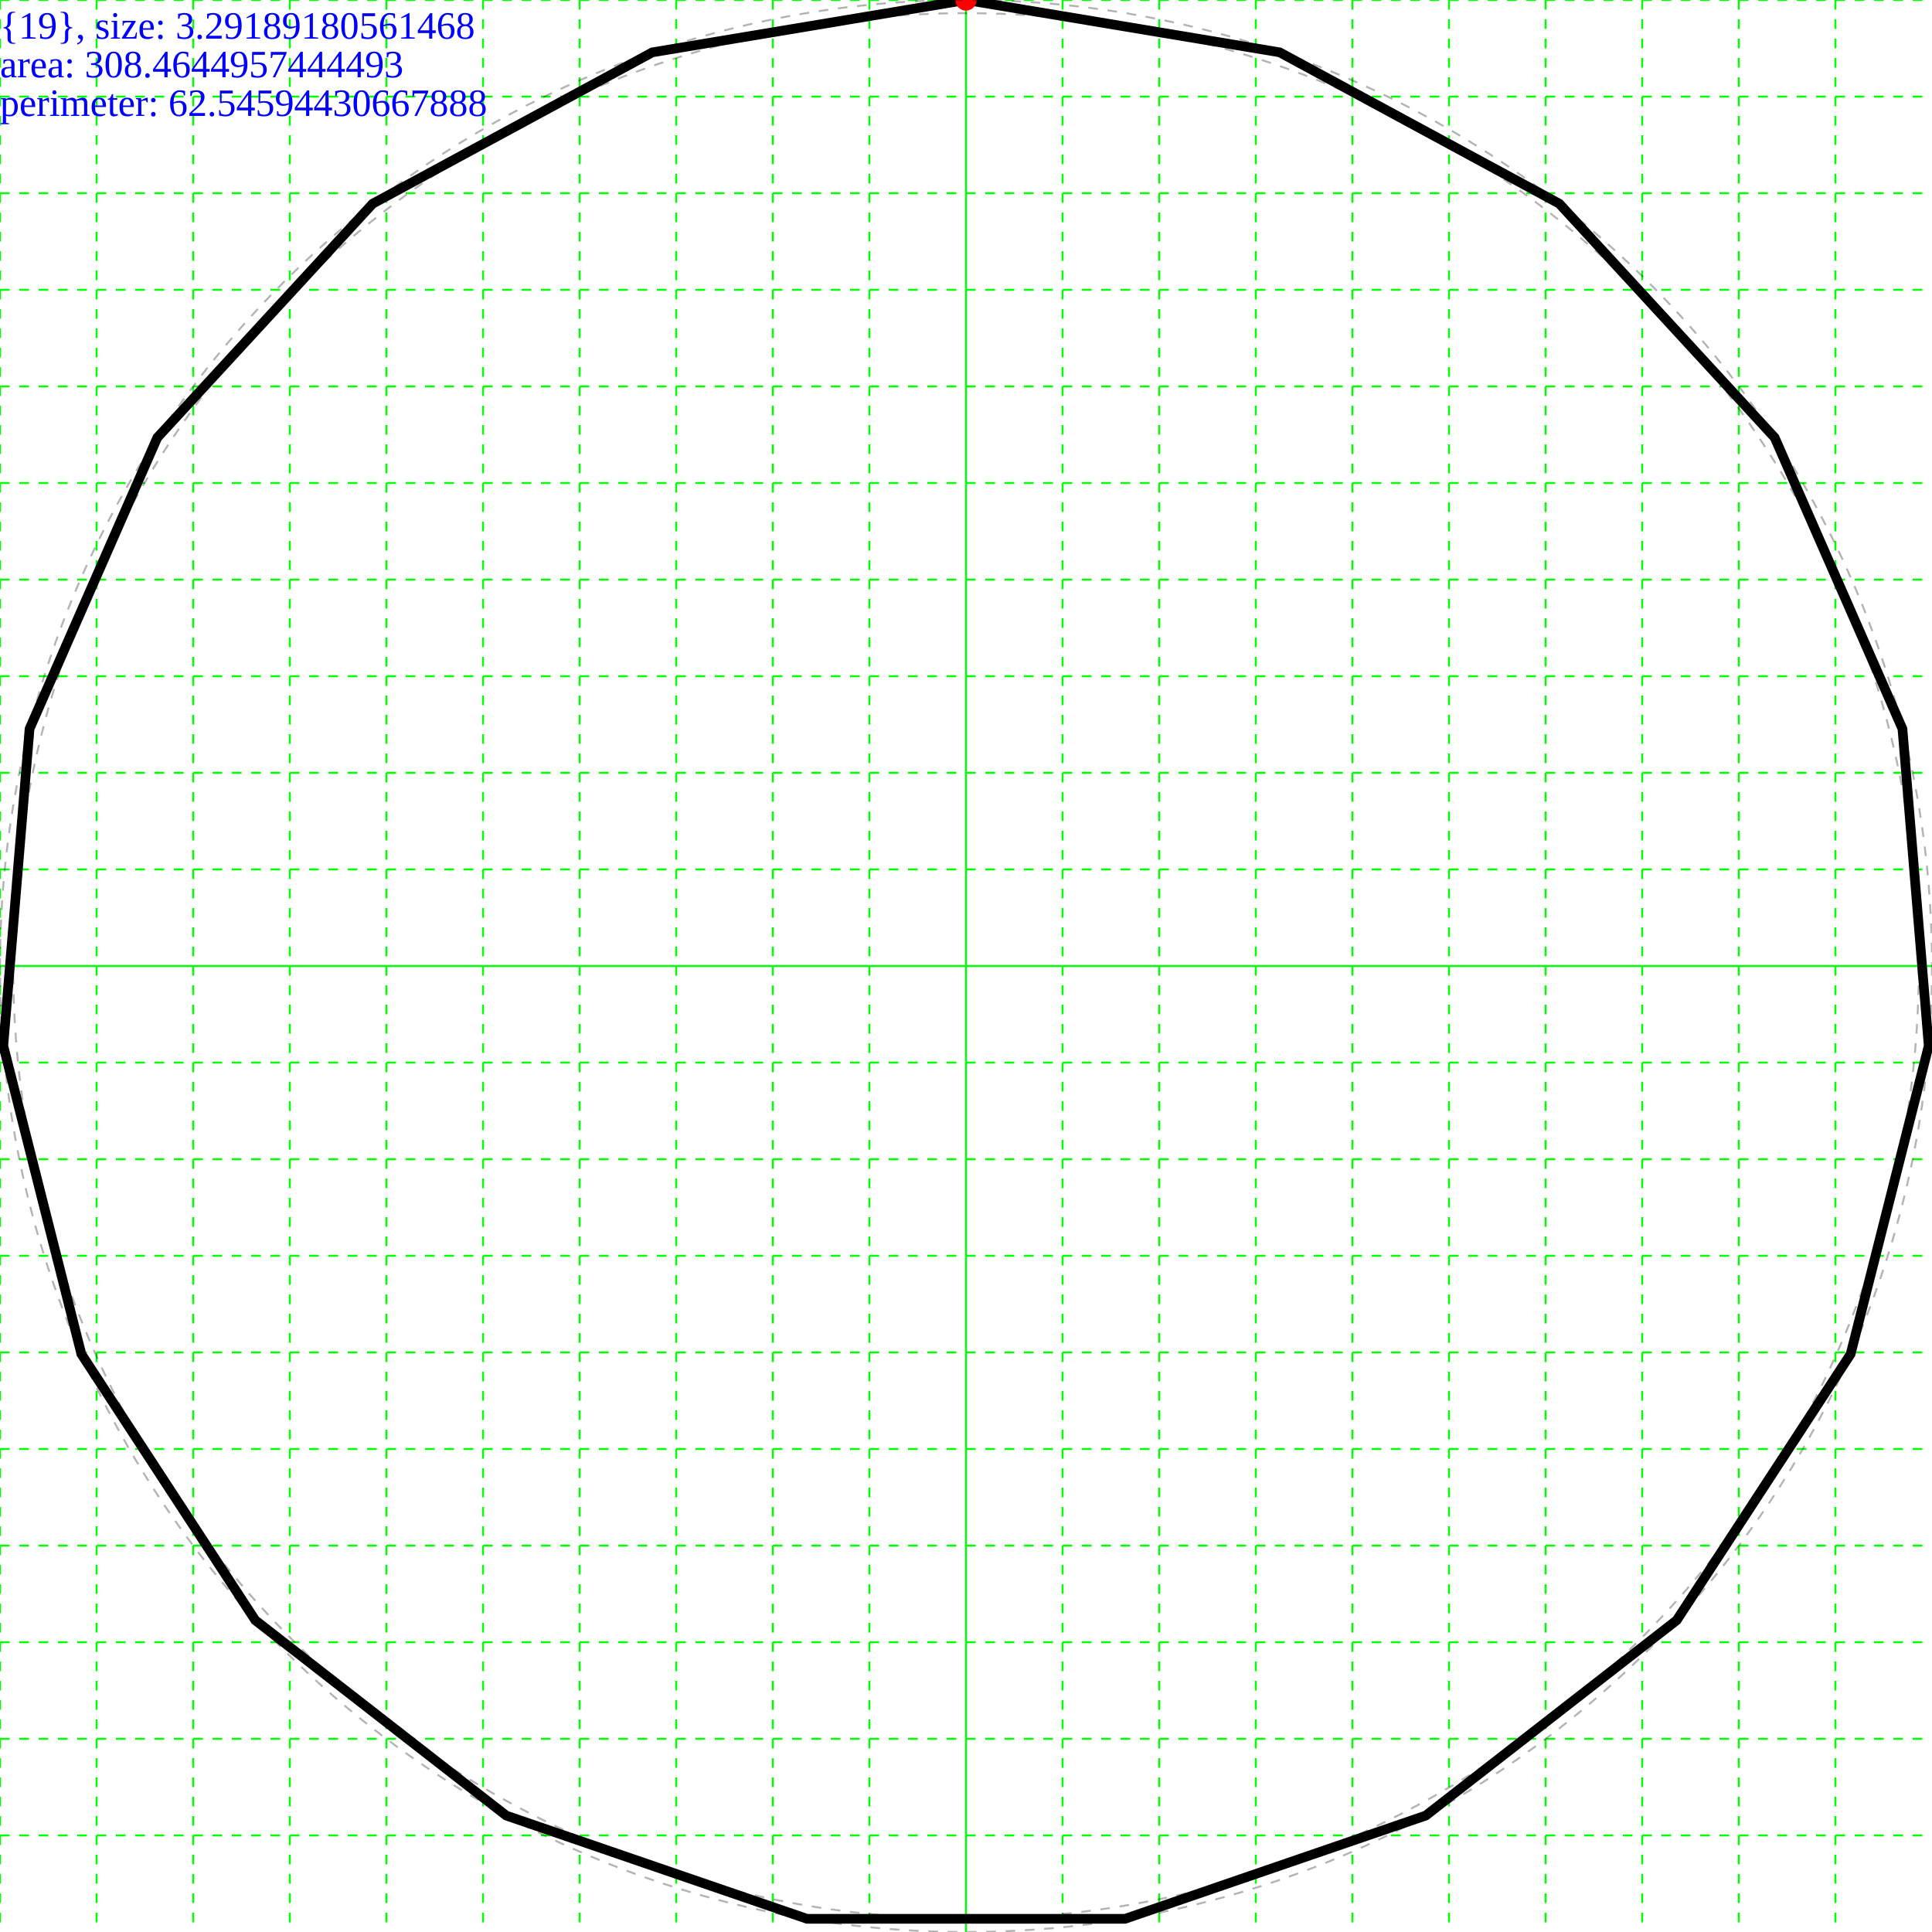
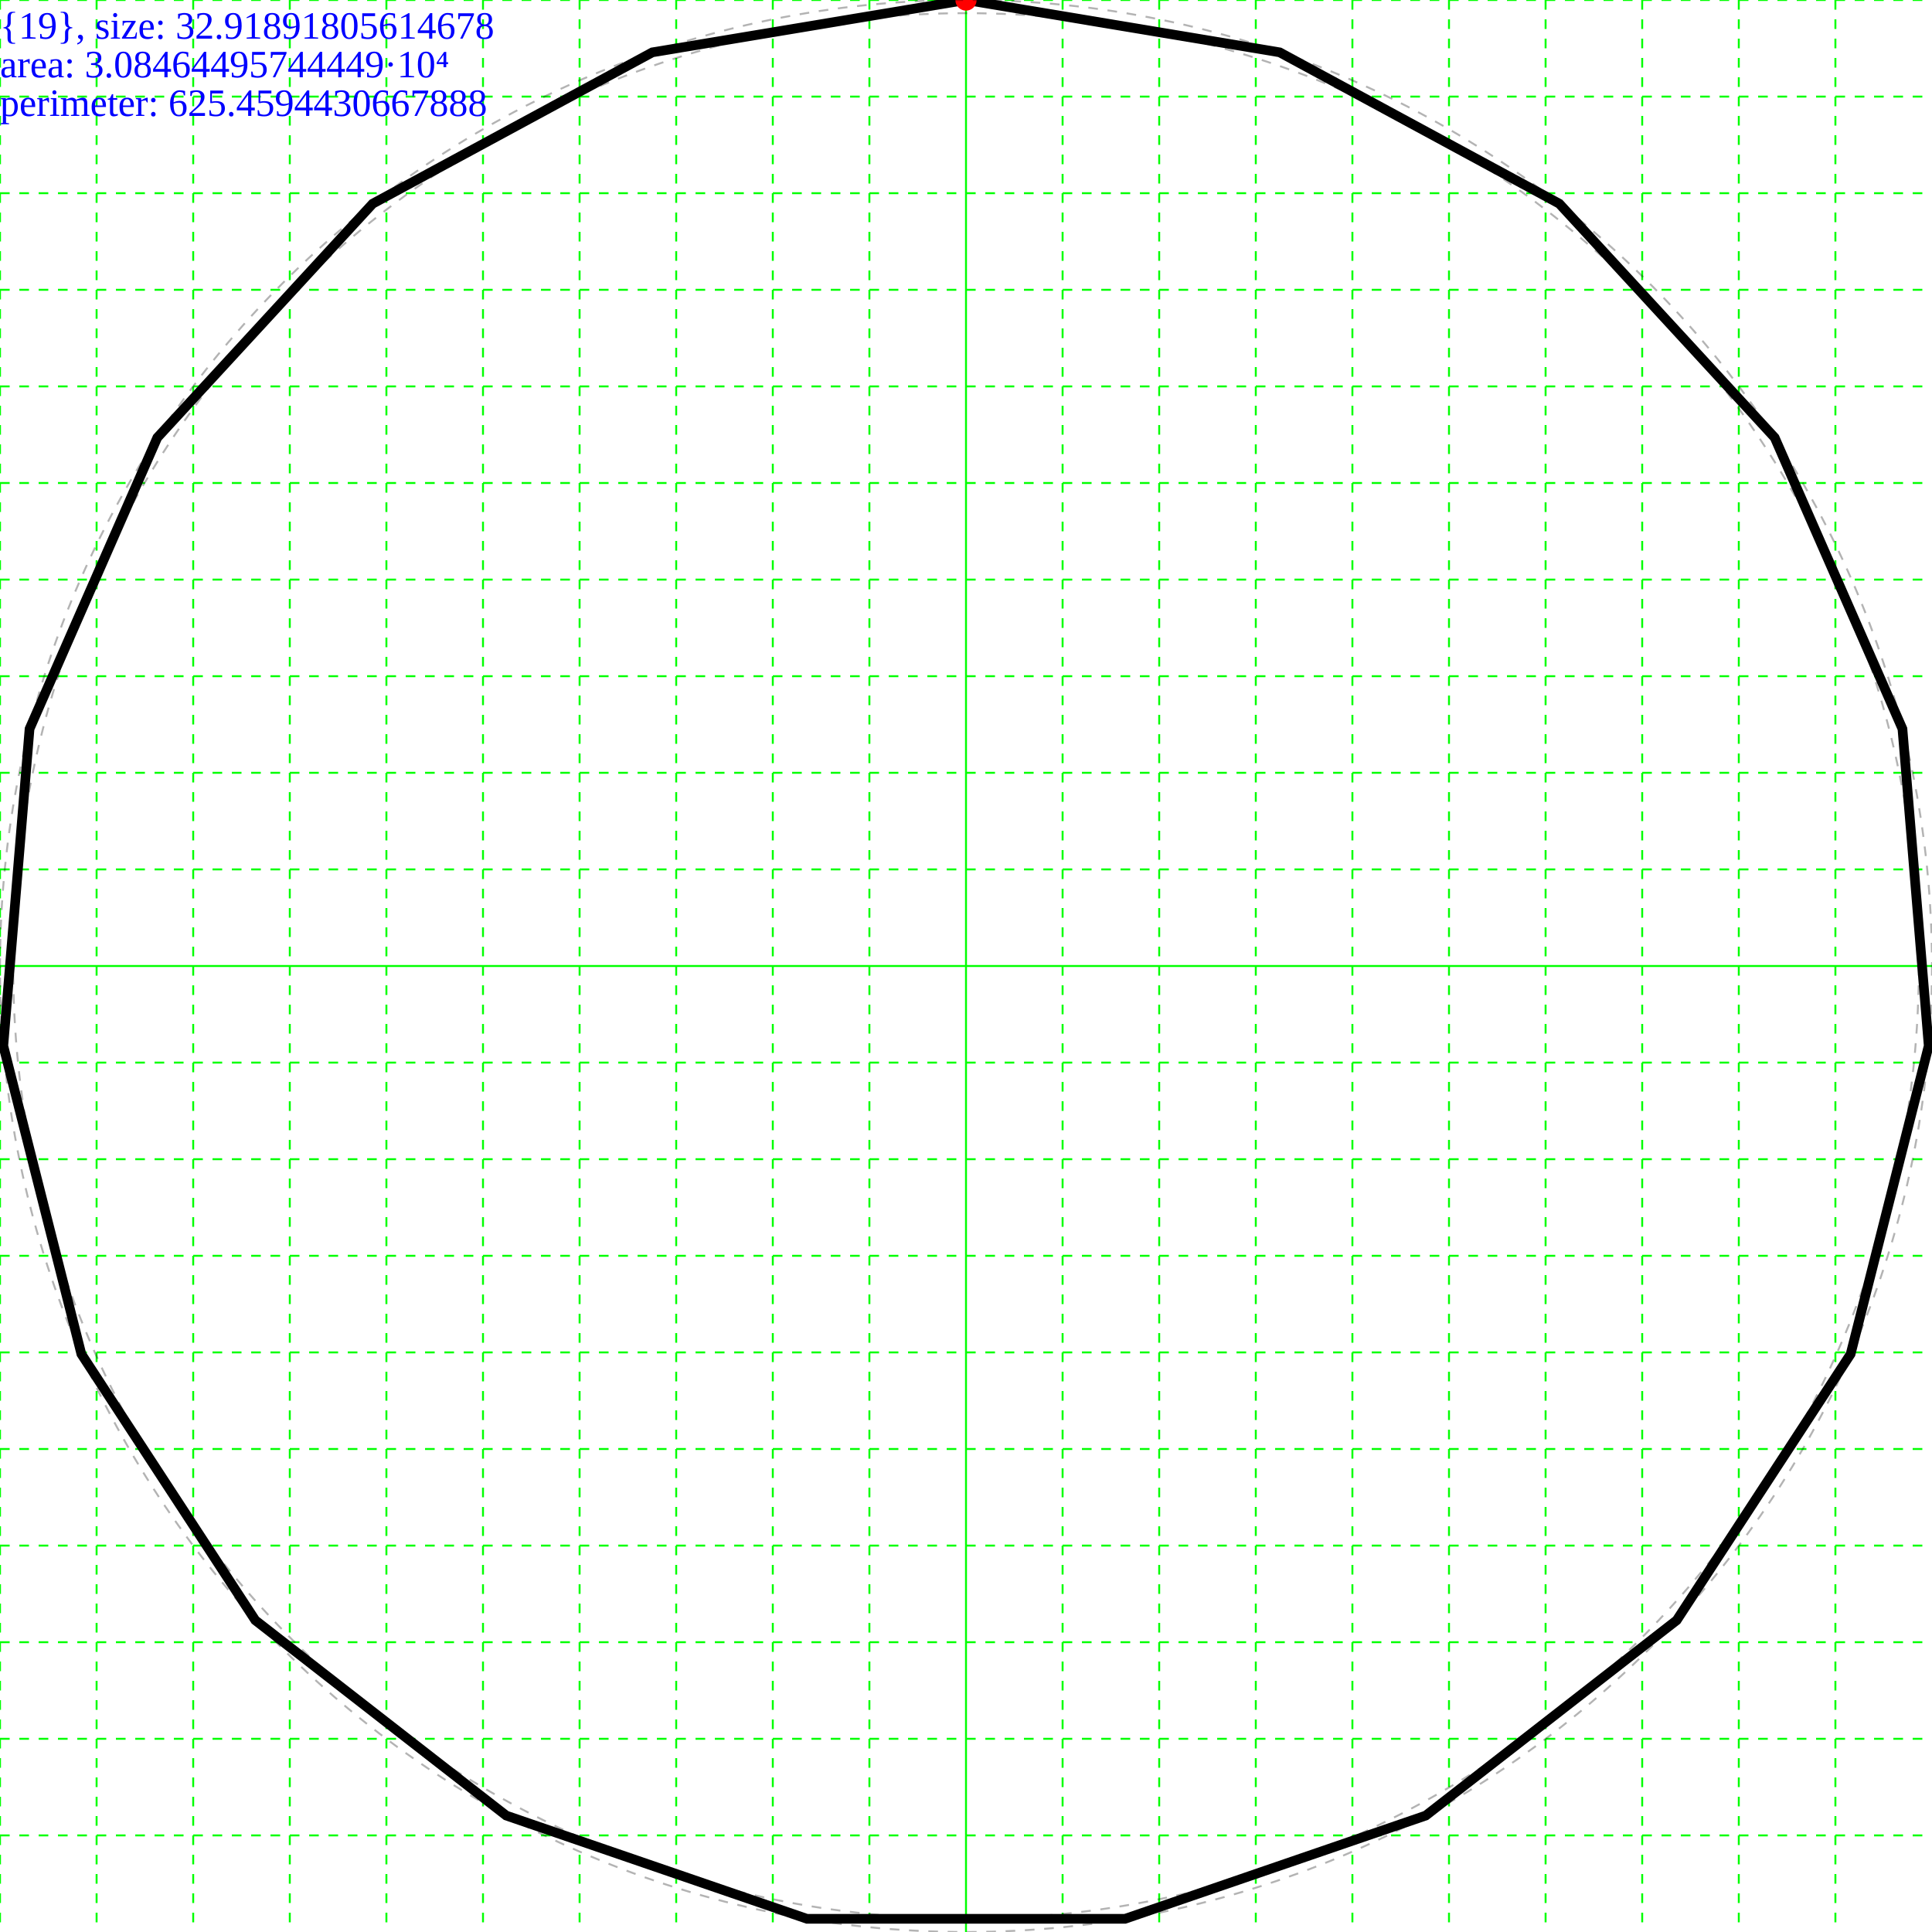
- <svg xmlns="http://www.w3.org/2000/svg" height="200" width="200">
+ <svg xmlns="http://www.w3.org/2000/svg" height="200.0" width="200.0">
  <g id="grid">
    <line stroke="#00ff00" stroke-dasharray="1,1" stroke-width="0.2" x1="0" x2="0" y1="0" y2="200" />
    <line stroke="#00ff00" stroke-dasharray="1,1" stroke-width="0.2" x1="10" x2="10" y1="0" y2="200" />
    <line stroke="#00ff00" stroke-dasharray="1,1" stroke-width="0.2" x1="20" x2="20" y1="0" y2="200" />
    <line stroke="#00ff00" stroke-dasharray="1,1" stroke-width="0.2" x1="30" x2="30" y1="0" y2="200" />
    <line stroke="#00ff00" stroke-dasharray="1,1" stroke-width="0.2" x1="40" x2="40" y1="0" y2="200" />
    <line stroke="#00ff00" stroke-dasharray="1,1" stroke-width="0.2" x1="50" x2="50" y1="0" y2="200" />
    <line stroke="#00ff00" stroke-dasharray="1,1" stroke-width="0.2" x1="60" x2="60" y1="0" y2="200" />
    <line stroke="#00ff00" stroke-dasharray="1,1" stroke-width="0.2" x1="70" x2="70" y1="0" y2="200" />
    <line stroke="#00ff00" stroke-dasharray="1,1" stroke-width="0.2" x1="80" x2="80" y1="0" y2="200" />
    <line stroke="#00ff00" stroke-dasharray="1,1" stroke-width="0.2" x1="90" x2="90" y1="0" y2="200" />
    <line stroke="#00ff00" stroke-width="0.2" x1="100" x2="100" y1="0" y2="200" />
    <line stroke="#00ff00" stroke-dasharray="1,1" stroke-width="0.2" x1="110" x2="110" y1="0" y2="200" />
    <line stroke="#00ff00" stroke-dasharray="1,1" stroke-width="0.2" x1="120" x2="120" y1="0" y2="200" />
    <line stroke="#00ff00" stroke-dasharray="1,1" stroke-width="0.2" x1="130" x2="130" y1="0" y2="200" />
    <line stroke="#00ff00" stroke-dasharray="1,1" stroke-width="0.2" x1="140" x2="140" y1="0" y2="200" />
    <line stroke="#00ff00" stroke-dasharray="1,1" stroke-width="0.2" x1="150" x2="150" y1="0" y2="200" />
    <line stroke="#00ff00" stroke-dasharray="1,1" stroke-width="0.2" x1="160" x2="160" y1="0" y2="200" />
    <line stroke="#00ff00" stroke-dasharray="1,1" stroke-width="0.2" x1="170" x2="170" y1="0" y2="200" />
    <line stroke="#00ff00" stroke-dasharray="1,1" stroke-width="0.2" x1="180" x2="180" y1="0" y2="200" />
    <line stroke="#00ff00" stroke-dasharray="1,1" stroke-width="0.2" x1="190" x2="190" y1="0" y2="200" />
    <line stroke="#00ff00" stroke-dasharray="1,1" stroke-width="0.2" x1="0" x2="200" y1="0" y2="0" />
    <line stroke="#00ff00" stroke-dasharray="1,1" stroke-width="0.2" x1="0" x2="200" y1="10" y2="10" />
    <line stroke="#00ff00" stroke-dasharray="1,1" stroke-width="0.2" x1="0" x2="200" y1="20" y2="20" />
    <line stroke="#00ff00" stroke-dasharray="1,1" stroke-width="0.2" x1="0" x2="200" y1="30" y2="30" />
    <line stroke="#00ff00" stroke-dasharray="1,1" stroke-width="0.2" x1="0" x2="200" y1="40" y2="40" />
    <line stroke="#00ff00" stroke-dasharray="1,1" stroke-width="0.2" x1="0" x2="200" y1="50" y2="50" />
    <line stroke="#00ff00" stroke-dasharray="1,1" stroke-width="0.2" x1="0" x2="200" y1="60" y2="60" />
    <line stroke="#00ff00" stroke-dasharray="1,1" stroke-width="0.2" x1="0" x2="200" y1="70" y2="70" />
    <line stroke="#00ff00" stroke-dasharray="1,1" stroke-width="0.2" x1="0" x2="200" y1="80" y2="80" />
    <line stroke="#00ff00" stroke-dasharray="1,1" stroke-width="0.2" x1="0" x2="200" y1="90" y2="90" />
    <line stroke="#00ff00" stroke-width="0.2" x1="0" x2="200" y1="100" y2="100" />
    <line stroke="#00ff00" stroke-dasharray="1,1" stroke-width="0.2" x1="0" x2="200" y1="110" y2="110" />
    <line stroke="#00ff00" stroke-dasharray="1,1" stroke-width="0.2" x1="0" x2="200" y1="120" y2="120" />
    <line stroke="#00ff00" stroke-dasharray="1,1" stroke-width="0.2" x1="0" x2="200" y1="130" y2="130" />
    <line stroke="#00ff00" stroke-dasharray="1,1" stroke-width="0.2" x1="0" x2="200" y1="140" y2="140" />
    <line stroke="#00ff00" stroke-dasharray="1,1" stroke-width="0.2" x1="0" x2="200" y1="150" y2="150" />
    <line stroke="#00ff00" stroke-dasharray="1,1" stroke-width="0.2" x1="0" x2="200" y1="160" y2="160" />
    <line stroke="#00ff00" stroke-dasharray="1,1" stroke-width="0.2" x1="0" x2="200" y1="170" y2="170" />
    <line stroke="#00ff00" stroke-dasharray="1,1" stroke-width="0.2" x1="0" x2="200" y1="180" y2="180" />
    <line stroke="#00ff00" stroke-dasharray="1,1" stroke-width="0.2" x1="0" x2="200" y1="190" y2="190" />
  </g>
  <g>
+     <text fill="blue" font-size="4.0" id="info" x="0" y="0">
+       <tspan dy="4.0" x="0">{19}, size: 32.91891805614678</tspan>
+       <tspan dy="4.0" x="0">area: 3.08464495744449·10⁴</tspan>
+       <tspan dy="4.0" x="0">perimeter: 625.4594430667888</tspan>
+     </text>
+   </g>
+   <g>
    <polygon fill="none" points="100.0,0.0 132.47,5.418 161.421,21.086 183.717,45.305 196.94,75.451 199.658,108.258 191.577,140.17 173.572,167.728 147.595,187.947 116.459,198.636 83.541,198.636 52.405,187.947 26.428,167.728 8.423,140.17 0.342,108.258 3.06,75.451 16.283,45.305 38.579,21.086 67.53,5.418" stroke="black" stroke-width="1" />
    <circle cx="100.0" cy="0.0" fill="#ff0000" r="1.1" />
+     <circle cx="100.0" cy="100.0" fill="none" r="98.636" stroke="black" stroke-dasharray="1,1" stroke-opacity="0.3" stroke-width="0.2" />
    <circle cx="100.0" cy="100.0" fill="none" r="100.0" stroke="black" stroke-dasharray="1,1" stroke-opacity="0.3" stroke-width="0.2" />
-     <text fill="blue" font-size="4.0" id="info" x="0" y="0">
-       <tspan dy="4.0" x="0">{19}, size: 3.29189180561468</tspan>
-       <tspan dy="4.0" x="0">area: 308.4644957444493</tspan>
-       <tspan dy="4.0" x="0">perimeter: 62.54594430667888</tspan>
-     </text>
-     <circle cx="100.0" cy="100.0" fill="none" r="98.636" stroke="black" stroke-dasharray="1,1" stroke-opacity="0.3" stroke-width="0.2" />
  </g>
</svg>
